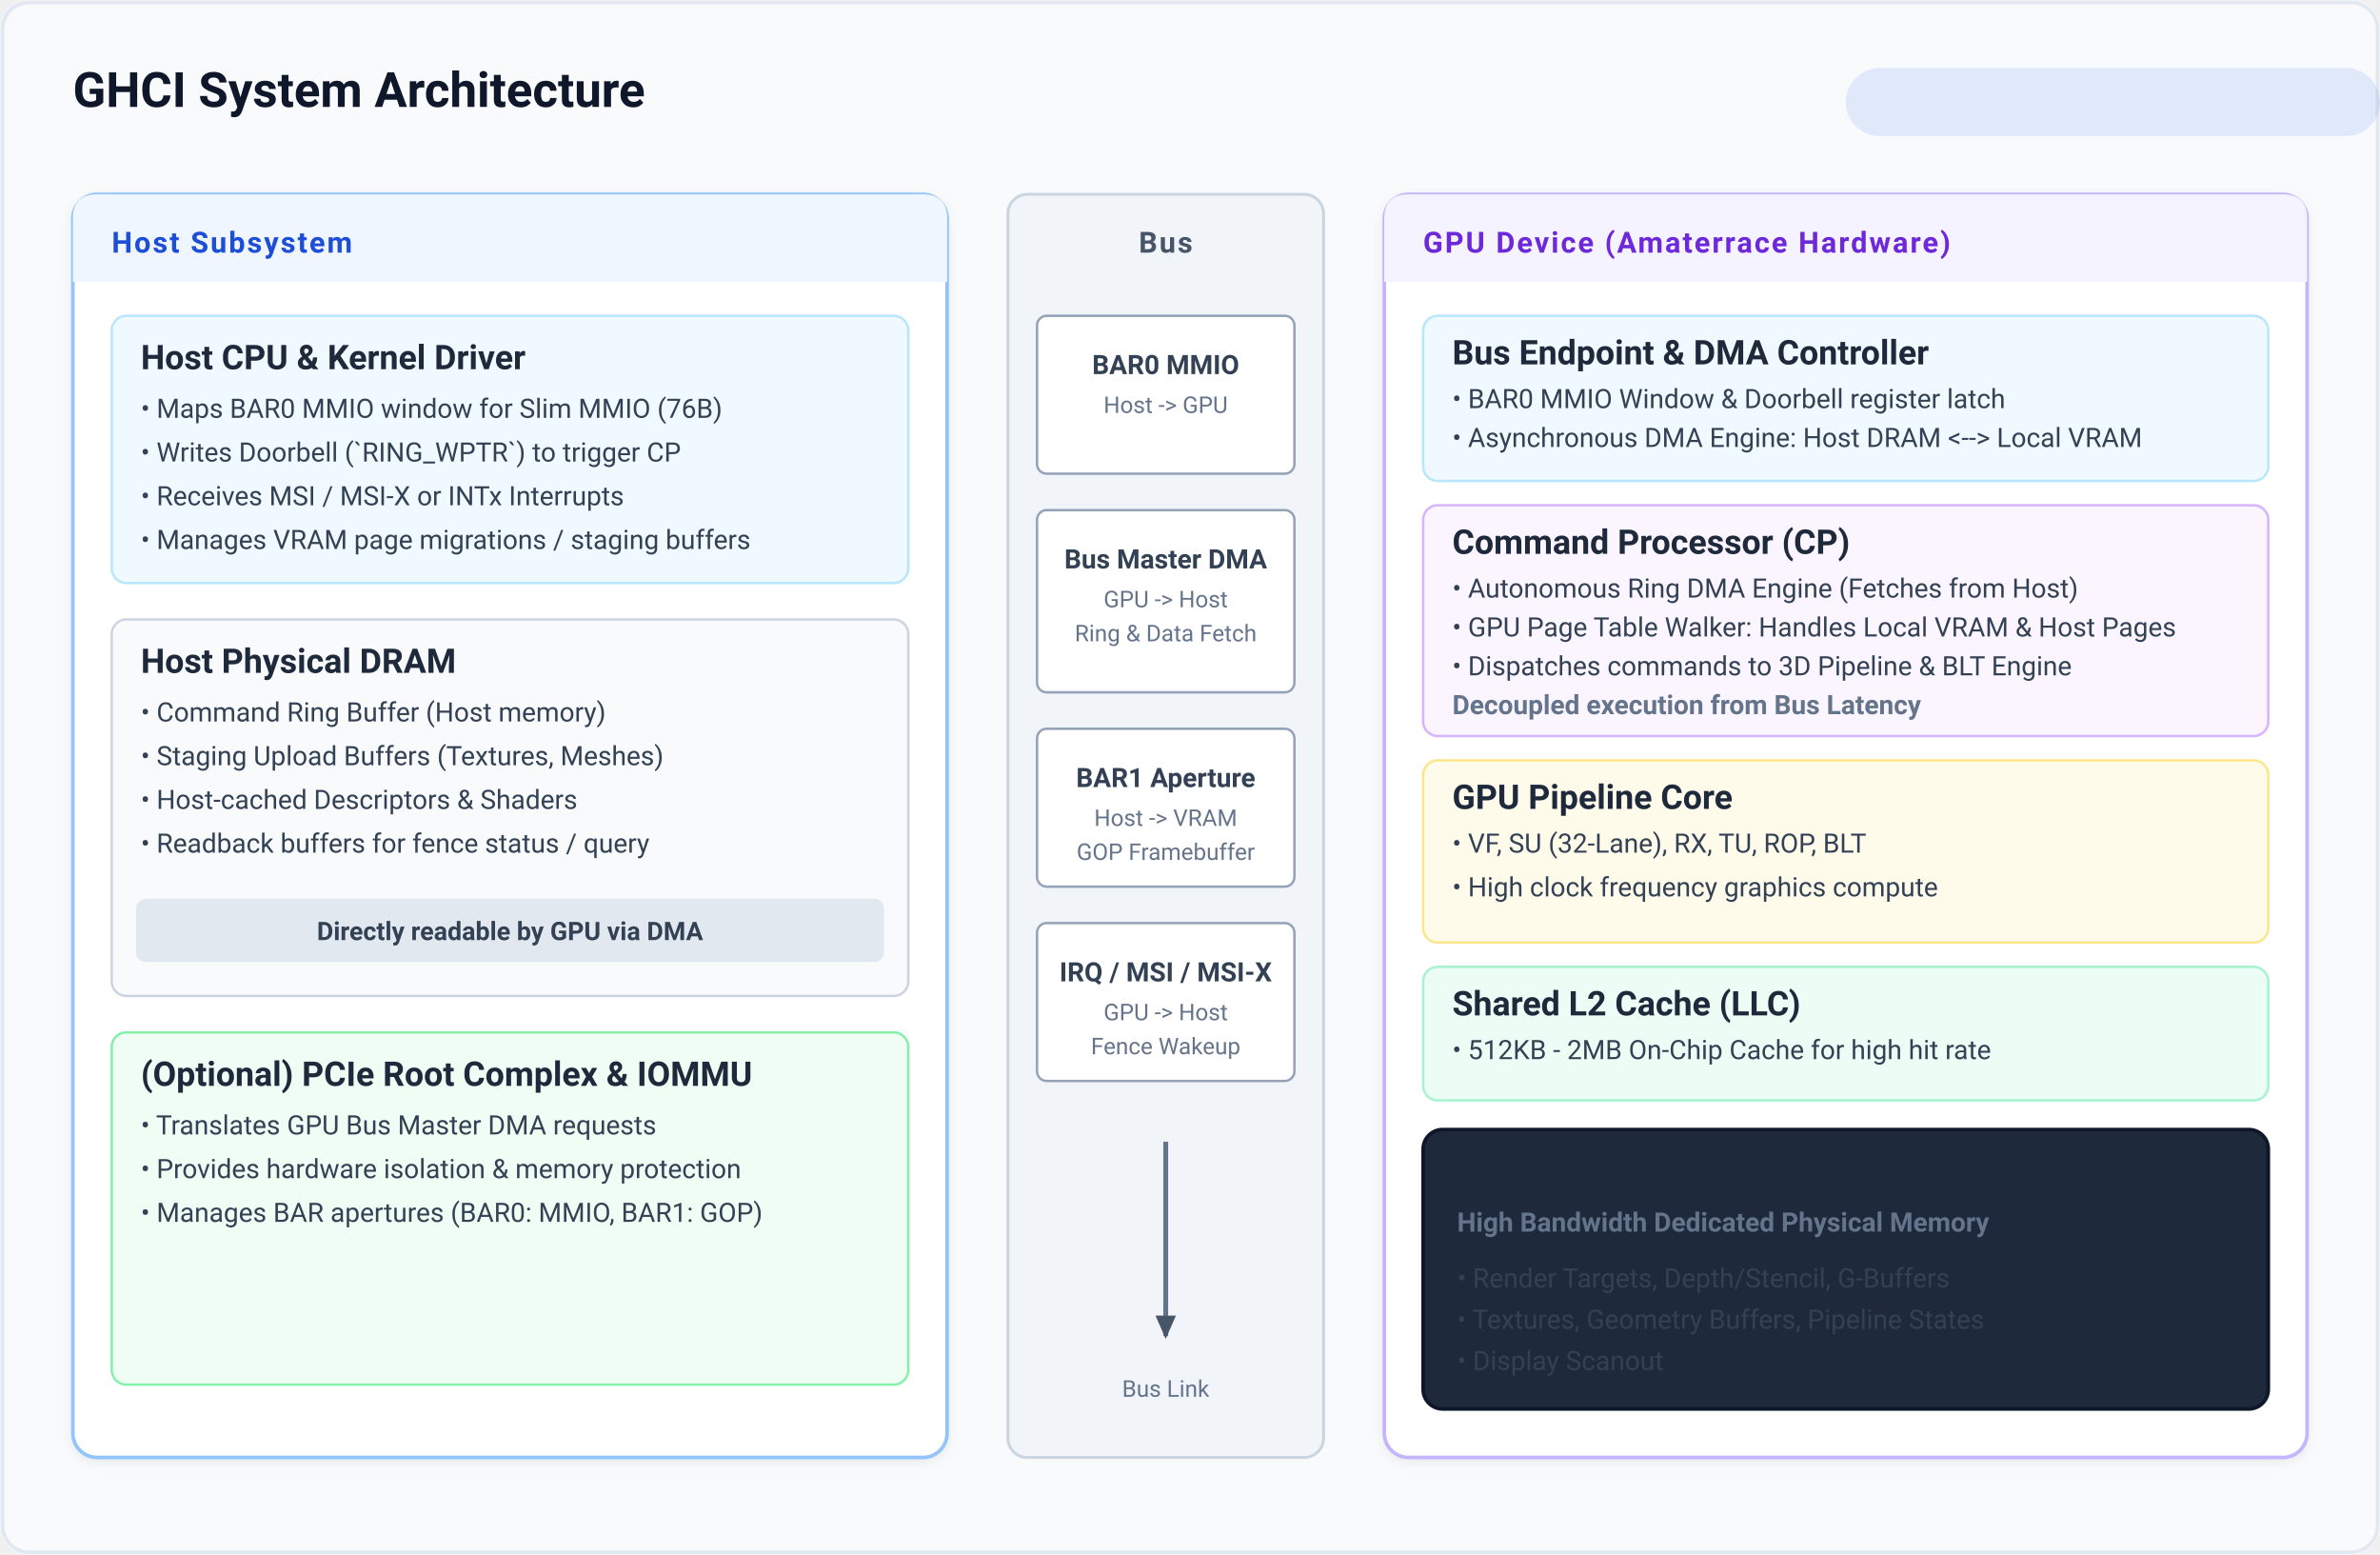
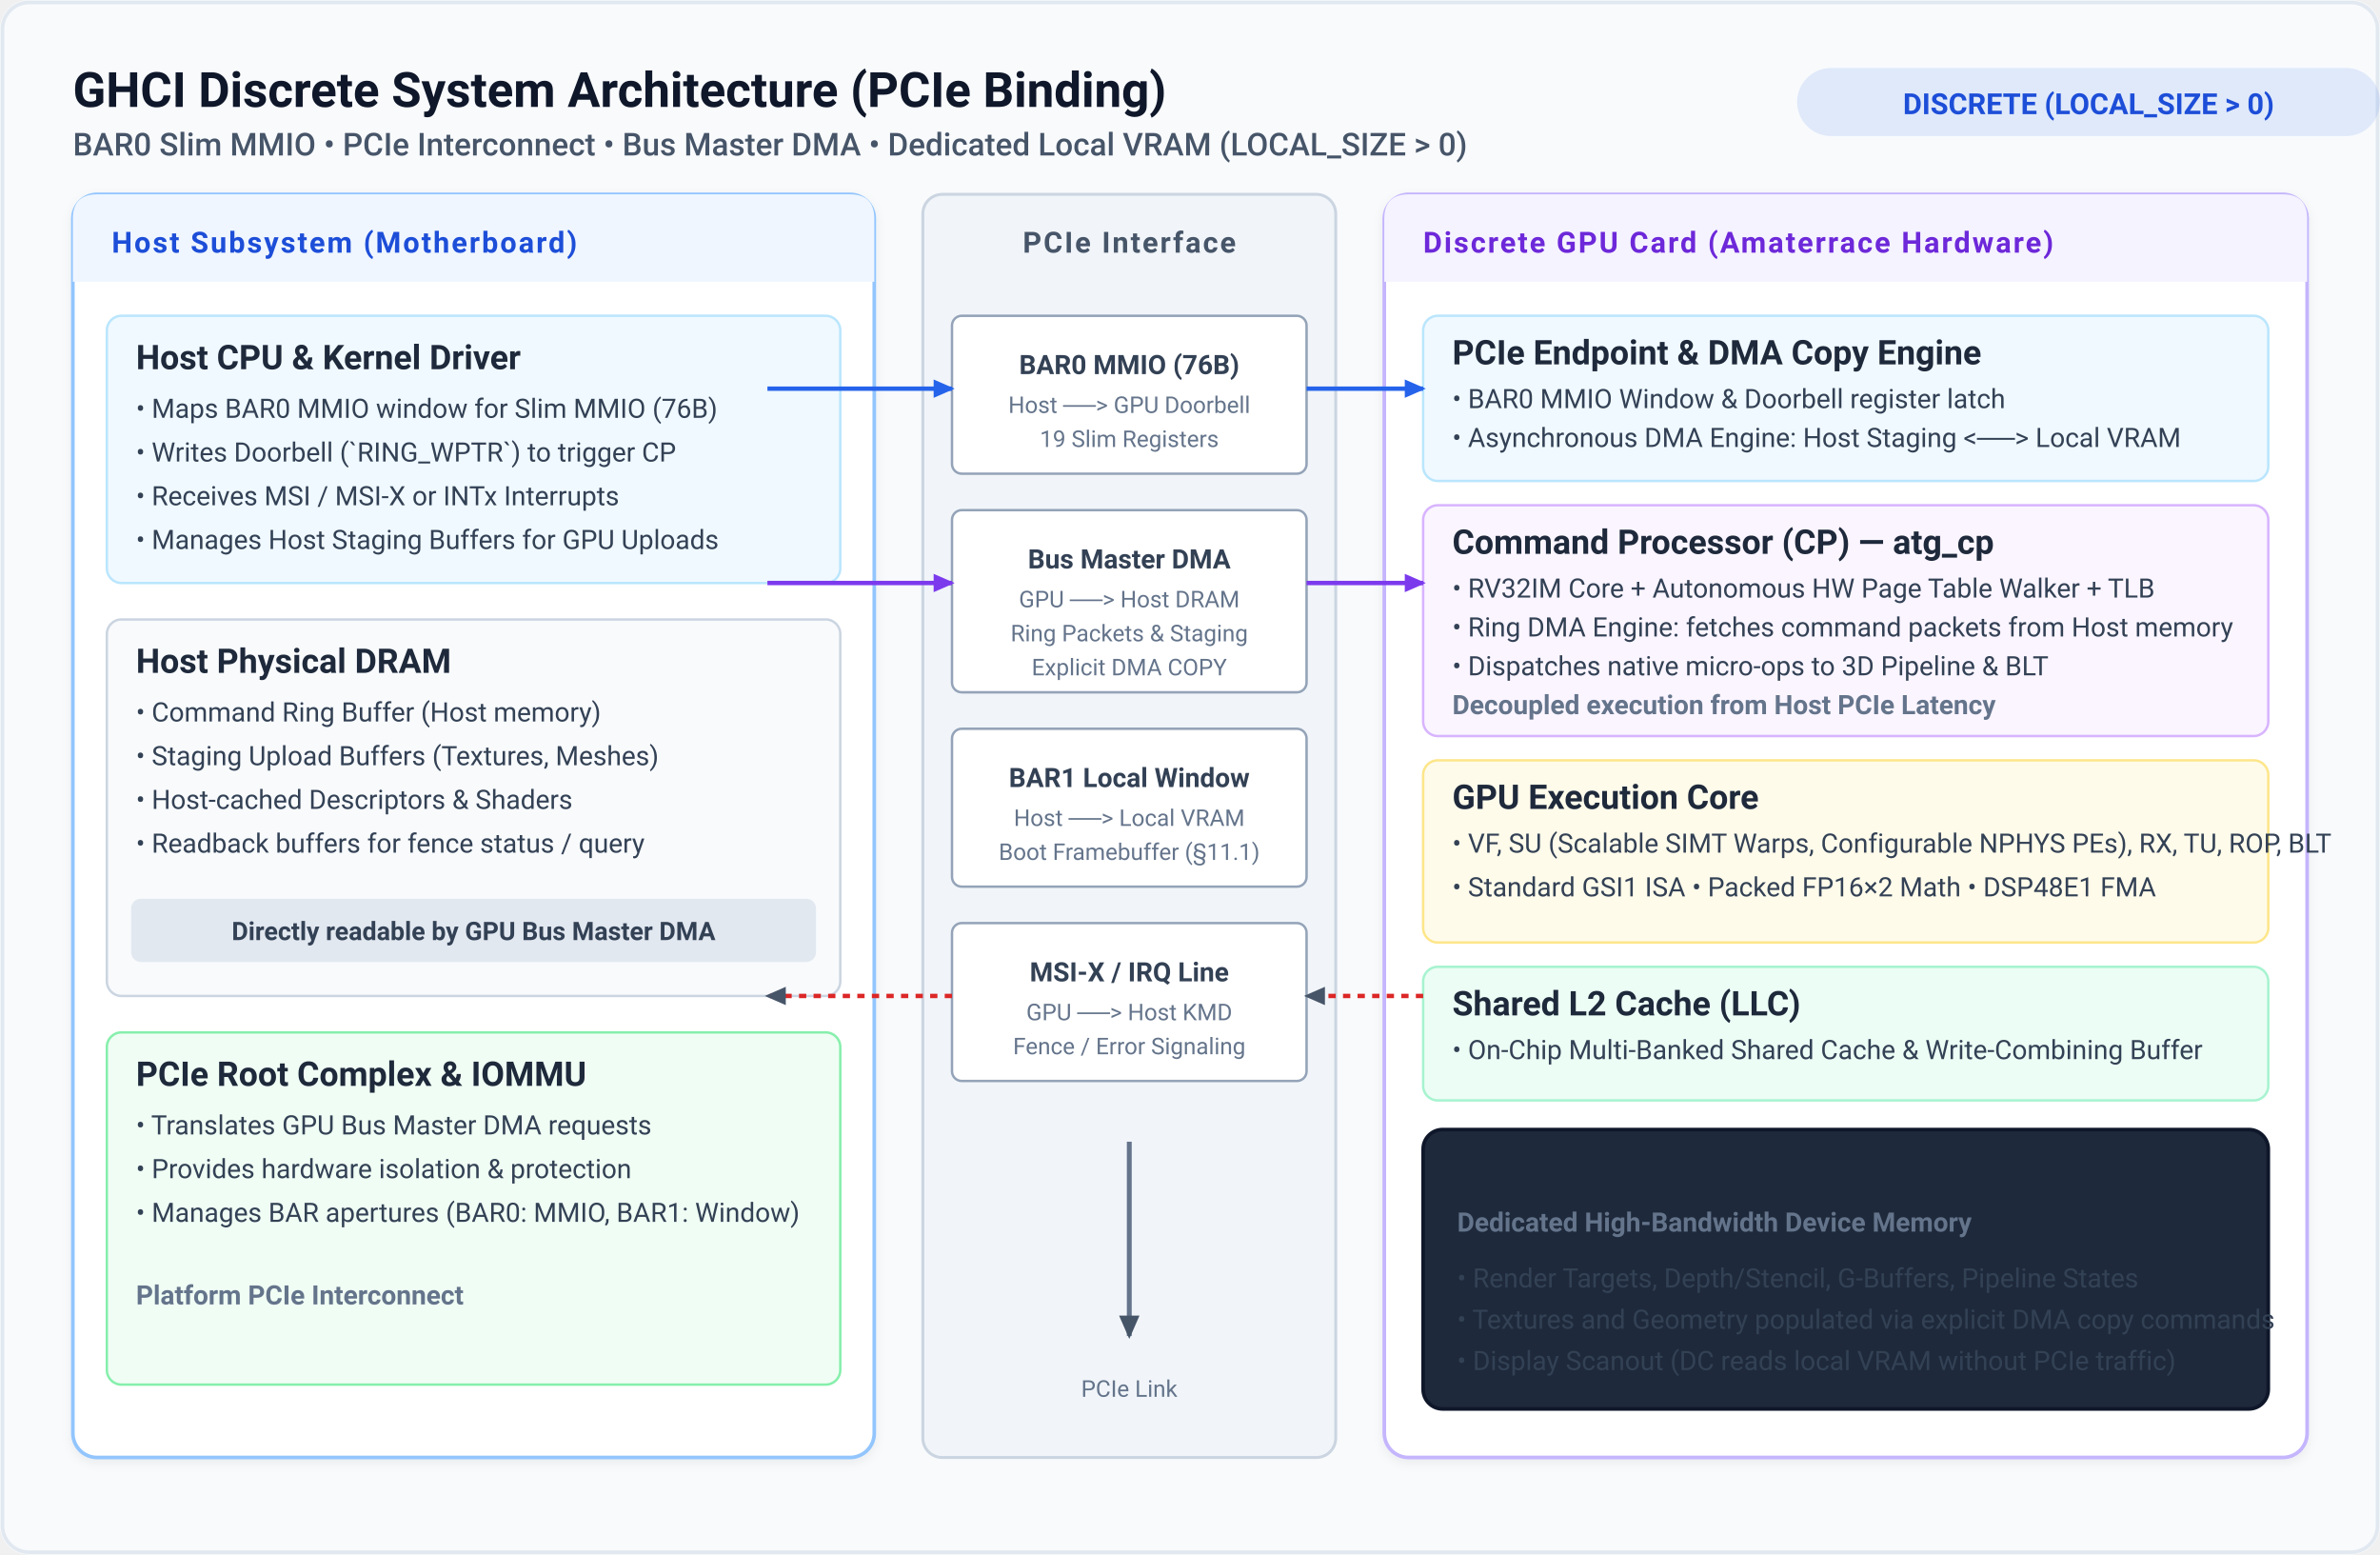
<svg xmlns="http://www.w3.org/2000/svg" viewBox="0 0 980 640" width="980" height="640">
  <style>
    /* Fonts &amp; Resets */
    text {
        font-family: -apple-system, BlinkMacSystemFont, "Segoe UI", Roboto, "Helvetica Neue", Arial, sans-serif;
    }
    .title {
        font-size: 20px;
        font-weight: 700;
        fill: #0f172a;
    }
    .subtitle {
        font-size: 13px;
        font-weight: 500;
        fill: #475569;
    }
    .badge-text {
        font-size: 11px;
        font-weight: 600;
        fill: #ffffff;
    }
    .card-title {
        font-size: 14px;
        font-weight: 700;
        fill: #1e293b;
    }
    .card-subtitle {
        font-size: 11px;
        font-weight: 600;
        fill: #64748b;
    }
    .card-body {
        font-size: 11px;
        font-weight: 400;
        fill: #334155;
    }
    .card-bullet {
        font-size: 11px;
        font-weight: 400;
        fill: #475569;
    }
+     .card-sub {
+         font-size: 10px;
+         font-weight: 600;
+         fill: #64748b;
+     }
+     .card-desc {
+         font-size: 9.5px;
+         font-weight: 400;
+         fill: #475569;
+     }
    .conn-label {
        font-size: 11px;
        font-weight: 600;
        fill: #334155;
    }
    .conn-sub {
        font-size: 9.5px;
        font-weight: 400;
        fill: #64748b;
    }
    .group-label {
        font-size: 12px;
        font-weight: 700;
        text-transform: uppercase;
        letter-spacing: 0.8px;
    }
    .seq-actor {
        font-size: 13px;
        font-weight: 700;
        fill: #1e293b;
    }
    .seq-step {
        font-size: 11px;
        font-weight: 600;
        fill: #1e293b;
    }
    .seq-desc {
        font-size: 10px;
        font-weight: 400;
        fill: #475569;
    }
    .seq-num {
        font-size: 10.5px;
        font-weight: 700;
        fill: #ffffff;
+     }
+     .flow-label {
+         font-size: 9.5px;
+         font-weight: 600;
+         fill: #334155;
+     }
+     .sec-title {
+         font-size: 12px;
+         font-weight: 700;
+         text-transform: uppercase;
+         letter-spacing: 0.5px;
    }
</style>
  <defs>
    <filter id="shadow-sm" x="-4%" y="-4%" width="108%" height="108%" filterUnits="userSpaceOnUse">
      <feDropShadow dx="0" dy="1.5" stdDeviation="2" flood-color="#0f172a" flood-opacity="0.06" />
    </filter>
    <filter id="shadow-md" x="-6%" y="-6%" width="112%" height="112%" filterUnits="userSpaceOnUse">
      <feDropShadow dx="0" dy="3" stdDeviation="4" flood-color="#0f172a" flood-opacity="0.08" />
    </filter>
    <marker id="arrow" viewBox="0 0 10 10" refX="7" refY="5" markerWidth="6" markerHeight="6" orient="auto-start-reverse">
      <path d="M 0 1.5 L 8 5 L 0 8.5 z" fill="#475569" />
    </marker>
    <marker id="arrow-blue" viewBox="0 0 10 10" refX="7" refY="5" markerWidth="6" markerHeight="6" orient="auto-start-reverse">
      <path d="M 0 1.5 L 8 5 L 0 8.5 z" fill="#2563eb" />
    </marker>
    <marker id="arrow-purple" viewBox="0 0 10 10" refX="7" refY="5" markerWidth="6" markerHeight="6" orient="auto-start-reverse">
      <path d="M 0 1.5 L 8 5 L 0 8.5 z" fill="#7c3aed" />
    </marker>
    <marker id="arrow-emerald" viewBox="0 0 10 10" refX="7" refY="5" markerWidth="6" markerHeight="6" orient="auto-start-reverse">
      <path d="M 0 1.5 L 8 5 L 0 8.5 z" fill="#059669" />
    </marker>
    <marker id="arrow-amber" viewBox="0 0 10 10" refX="7" refY="5" markerWidth="6" markerHeight="6" orient="auto-start-reverse">
      <path d="M 0 1.5 L 8 5 L 0 8.5 z" fill="#d97706" />
    </marker>
    <marker id="arrow-rose" viewBox="0 0 10 10" refX="7" refY="5" markerWidth="6" markerHeight="6" orient="auto-start-reverse">
      <path d="M 0 1.5 L 8 5 L 0 8.5 z" fill="#e11d48" />
    </marker>
    <linearGradient id="header-grad" x1="0%" y1="0%" x2="100%" y2="0%">
      <stop offset="0%" stop-color="#3b82f6" />
      <stop offset="100%" stop-color="#8b5cf6" />
    </linearGradient>
  </defs>
  <rect width="980" height="640" fill="#f8fafc" rx="12" />
  <rect x="1" y="1" width="978" height="638" fill="none" stroke="#e2e8f0" stroke-width="1.5" rx="11" />
  <g transform="translate(30, 24)">
-     <text class="title" x="0" y="20">GHCI System Architecture</text>
-     <rect x="730" y="4" width="220" height="28" rx="14" fill="#2563eb" opacity="0.12" />
+     <text class="title" x="0" y="20">GHCI Discrete System Architecture (PCIe Binding)</text>
+     <text class="subtitle" x="0" y="40">BAR0 Slim MMIO • PCIe Interconnect • Bus Master DMA • Dedicated Local VRAM (LOCAL_SIZE &gt; 0)</text>
+     <rect x="710" y="4" width="240" height="28" rx="14" fill="#2563eb" opacity="0.12" />
+     <text x="830" y="23" text-anchor="middle" font-size="12" font-weight="700" fill="#1d4ed8">DISCRETE (LOCAL_SIZE &gt; 0)</text>
  </g>
  <g transform="translate(30, 80)">
-     <rect width="360" height="520" rx="10" fill="#ffffff" stroke="#93c5fd" stroke-width="1.5" filter="url(#shadow-sm)" />
-     <path d="M 0 10 Q 0 0 10 0 L 350 0 Q 360 0 360 10 L 360 36 L 0 36 Z" fill="#eff6ff" />
-     <text class="group-label" x="16" y="24" fill="#1d4ed8">Host Subsystem</text>
-     <g transform="translate(16, 50)">
-       <rect width="328" height="110" rx="6" fill="#f0f9ff" stroke="#bae6fd" stroke-width="1" />
+     <rect width="330" height="520" rx="10" fill="#ffffff" stroke="#93c5fd" stroke-width="1.5" filter="url(#shadow-sm)" />
+     <path d="M 0 10 Q 0 0 10 0 L 320 0 Q 330 0 330 10 L 330 36 L 0 36 Z" fill="#eff6ff" />
+     <text class="group-label" x="16" y="24" fill="#1d4ed8">Host Subsystem (Motherboard)</text>
+     <g transform="translate(14, 50)">
+       <rect width="302" height="110" rx="6" fill="#f0f9ff" stroke="#bae6fd" stroke-width="1" />
      <text class="card-title" x="12" y="22">Host CPU &amp; Kernel Driver</text>
      <text class="card-body" x="12" y="42">• Maps BAR0 MMIO window for Slim MMIO (76B)</text>
      <text class="card-body" x="12" y="60">• Writes Doorbell (`RING_WPTR`) to trigger CP</text>
      <text class="card-body" x="12" y="78">• Receives MSI / MSI-X or INTx Interrupts</text>
-       <text class="card-body" x="12" y="96">• Manages VRAM page migrations / staging buffers</text>
-     </g>
-     <g transform="translate(16, 175)">
-       <rect width="328" height="155" rx="6" fill="#f8fafc" stroke="#cbd5e1" stroke-width="1" />
+       <text class="card-body" x="12" y="96">• Manages Host Staging Buffers for GPU Uploads</text>
+     </g>
+     <g transform="translate(14, 175)">
+       <rect width="302" height="155" rx="6" fill="#f8fafc" stroke="#cbd5e1" stroke-width="1" />
      <text class="card-title" x="12" y="22">Host Physical DRAM</text>
      <text class="card-body" x="12" y="42">• Command Ring Buffer (Host memory)</text>
      <text class="card-body" x="12" y="60">• Staging Upload Buffers (Textures, Meshes)</text>
      <text class="card-body" x="12" y="78">• Host-cached Descriptors &amp; Shaders</text>
      <text class="card-body" x="12" y="96">• Readback buffers for fence status / query</text>
-       <rect x="10" y="115" width="308" height="26" rx="4" fill="#e2e8f0" />
-       <text x="164" y="132" text-anchor="middle" font-size="10.5" font-weight="600" fill="#334155">Directly readable by GPU via DMA</text>
-     </g>
-     <g transform="translate(16, 345)">
-       <rect width="328" height="145" rx="6" fill="#f0fdf4" stroke="#86efac" stroke-width="1" />
-       <text class="card-title" x="12" y="22" fill="#15803d">(Optional) PCIe Root Complex &amp; IOMMU</text>
+       <rect x="10" y="115" width="282" height="26" rx="4" fill="#e2e8f0" />
+       <text x="151" y="132" text-anchor="middle" font-size="10.5" font-weight="600" fill="#334155">Directly readable by GPU Bus Master DMA</text>
+     </g>
+     <g transform="translate(14, 345)">
+       <rect width="302" height="145" rx="6" fill="#f0fdf4" stroke="#86efac" stroke-width="1" />
+       <text class="card-title" x="12" y="22" fill="#15803d">PCIe Root Complex &amp; IOMMU</text>
      <text class="card-body" x="12" y="42">• Translates GPU Bus Master DMA requests</text>
-       <text class="card-body" x="12" y="60">• Provides hardware isolation &amp; memory protection</text>
-       <text class="card-body" x="12" y="78">• Manages BAR apertures (BAR0: MMIO, BAR1: GOP)</text>
-     </g>
-   </g>
-   <g transform="translate(415, 80)">
-     <rect width="130" height="520" rx="8" fill="#f1f5f9" stroke="#cbd5e1" stroke-width="1.2" />
-     <text class="group-label" x="65" y="24" text-anchor="middle" fill="#475569">Bus</text>
+       <text class="card-body" x="12" y="60">• Provides hardware isolation &amp; protection</text>
+       <text class="card-body" x="12" y="78">• Manages BAR apertures (BAR0: MMIO, BAR1: Window)</text>
+       <text class="card-subtitle" x="12" y="112" fill="#166534">Platform PCIe Interconnect</text>
+     </g>
+   </g>
+   <g transform="translate(380, 80)">
+     <rect width="170" height="520" rx="8" fill="#f1f5f9" stroke="#cbd5e1" stroke-width="1.2" />
+     <text class="group-label" x="85" y="24" text-anchor="middle" fill="#475569">PCIe Interface</text>
    <g transform="translate(12, 50)">
-       <rect width="106" height="65" rx="4" fill="#ffffff" stroke="#94a3b8" stroke-width="1" />
-       <text class="conn-label" x="53" y="24" text-anchor="middle">BAR0 MMIO</text>
-       <text class="conn-sub" x="53" y="40" text-anchor="middle">Host -&gt; GPU</text>
+       <rect width="146" height="65" rx="4" fill="#ffffff" stroke="#94a3b8" stroke-width="1" />
+       <text class="conn-label" x="73" y="24" text-anchor="middle">BAR0 MMIO (76B)</text>
+       <text class="conn-sub" x="73" y="40" text-anchor="middle">Host ──&gt; GPU Doorbell</text>
+       <text class="conn-sub" x="73" y="54" text-anchor="middle">19 Slim Registers</text>
    </g>
    <g transform="translate(12, 130)">
-       <rect width="106" height="75" rx="4" fill="#ffffff" stroke="#94a3b8" stroke-width="1" />
-       <text class="conn-label" x="53" y="24" text-anchor="middle">Bus Master DMA</text>
-       <text class="conn-sub" x="53" y="40" text-anchor="middle">GPU -&gt; Host</text>
-       <text class="conn-sub" x="53" y="54" text-anchor="middle">Ring &amp; Data Fetch</text>
+       <rect width="146" height="75" rx="4" fill="#ffffff" stroke="#94a3b8" stroke-width="1" />
+       <text class="conn-label" x="73" y="24" text-anchor="middle">Bus Master DMA</text>
+       <text class="conn-sub" x="73" y="40" text-anchor="middle">GPU ──&gt; Host DRAM</text>
+       <text class="conn-sub" x="73" y="54" text-anchor="middle">Ring Packets &amp; Staging</text>
+       <text class="conn-sub" x="73" y="68" text-anchor="middle">Explicit DMA COPY</text>
    </g>
    <g transform="translate(12, 220)">
-       <rect width="106" height="65" rx="4" fill="#ffffff" stroke="#94a3b8" stroke-width="1" />
-       <text class="conn-label" x="53" y="24" text-anchor="middle">BAR1 Aperture</text>
-       <text class="conn-sub" x="53" y="40" text-anchor="middle">Host -&gt; VRAM</text>
-       <text class="conn-sub" x="53" y="54" text-anchor="middle">GOP Framebuffer</text>
+       <rect width="146" height="65" rx="4" fill="#ffffff" stroke="#94a3b8" stroke-width="1" />
+       <text class="conn-label" x="73" y="24" text-anchor="middle">BAR1 Local Window</text>
+       <text class="conn-sub" x="73" y="40" text-anchor="middle">Host ──&gt; Local VRAM</text>
+       <text class="conn-sub" x="73" y="54" text-anchor="middle">Boot Framebuffer (§11.1)</text>
    </g>
    <g transform="translate(12, 300)">
-       <rect width="106" height="65" rx="4" fill="#ffffff" stroke="#94a3b8" stroke-width="1" />
-       <text class="conn-label" x="53" y="24" text-anchor="middle">IRQ / MSI / MSI-X</text>
-       <text class="conn-sub" x="53" y="40" text-anchor="middle">GPU -&gt; Host</text>
-       <text class="conn-sub" x="53" y="54" text-anchor="middle">Fence Wakeup</text>
-     </g>
-     <path fill="none" d="M 65 390 L 65 470" stroke="#64748b" stroke-width="2" marker-end="url(#arrow)" />
-     <text class="conn-sub" x="65" y="495" text-anchor="middle" font-weight="700">Bus Link</text>
+       <rect width="146" height="65" rx="4" fill="#ffffff" stroke="#94a3b8" stroke-width="1" />
+       <text class="conn-label" x="73" y="24" text-anchor="middle">MSI-X / IRQ Line</text>
+       <text class="conn-sub" x="73" y="40" text-anchor="middle">GPU ──&gt; Host KMD</text>
+       <text class="conn-sub" x="73" y="54" text-anchor="middle">Fence / Error Signaling</text>
+     </g>
+     <path fill="none" d="M 85 390 L 85 470" stroke="#64748b" stroke-width="2" marker-end="url(#arrow)" />
+     <text class="conn-sub" x="85" y="495" text-anchor="middle" font-weight="700">PCIe Link</text>
  </g>
  <g transform="translate(570, 80)">
    <rect width="380" height="520" rx="10" fill="#ffffff" stroke="#c4b5fd" stroke-width="1.5" filter="url(#shadow-sm)" />
    <path d="M 0 10 Q 0 0 10 0 L 370 0 Q 380 0 380 10 L 380 36 L 0 36 Z" fill="#f5f3ff" />
-     <text class="group-label" x="16" y="24" fill="#6d28d9">GPU Device (Amaterrace Hardware)</text>
+     <text class="group-label" x="16" y="24" fill="#6d28d9">Discrete GPU Card (Amaterrace Hardware)</text>
    <g transform="translate(16, 50)">
      <rect width="348" height="68" rx="6" fill="#f0f9ff" stroke="#bae6fd" stroke-width="1" />
-       <text class="card-title" x="12" y="20">Bus Endpoint &amp; DMA Controller</text>
+       <text class="card-title" x="12" y="20">PCIe Endpoint &amp; DMA Copy Engine</text>
      <text class="card-body" x="12" y="38">• BAR0 MMIO Window &amp; Doorbell register latch</text>
-       <text class="card-body" x="12" y="54">• Asynchronous DMA Engine: Host DRAM &lt;--&gt; Local VRAM</text>
+       <text class="card-body" x="12" y="54">• Asynchronous DMA Engine: Host Staging &lt;──&gt; Local VRAM</text>
    </g>
    <g transform="translate(16, 128)">
      <rect width="348" height="95" rx="6" fill="#faf5ff" stroke="#d8b4fe" stroke-width="1" />
-       <text class="card-title" x="12" y="20" fill="#6b21a8">Command Processor (CP)</text>
-       <text class="card-body" x="12" y="38">• Autonomous Ring DMA Engine (Fetches from Host)</text>
-       <text class="card-body" x="12" y="54">• GPU Page Table Walker: Handles Local VRAM &amp; Host Pages</text>
-       <text class="card-body" x="12" y="70">• Dispatches commands to 3D Pipeline &amp; BLT Engine</text>
-       <text class="card-subtitle" x="12" y="86" fill="#7c3aed">Decoupled execution from Bus Latency</text>
+       <text class="card-title" x="12" y="20" fill="#6b21a8">Command Processor (CP) — atg_cp</text>
+       <text class="card-body" x="12" y="38">• RV32IM Core + Autonomous HW Page Table Walker + TLB</text>
+       <text class="card-body" x="12" y="54">• Ring DMA Engine: fetches command packets from Host memory</text>
+       <text class="card-body" x="12" y="70">• Dispatches native micro-ops to 3D Pipeline &amp; BLT</text>
+       <text class="card-subtitle" x="12" y="86" fill="#7c3aed">Decoupled execution from Host PCIe Latency</text>
    </g>
    <g transform="translate(16, 233)">
      <rect width="348" height="75" rx="6" fill="#fffbeb" stroke="#fde68a" stroke-width="1" />
-       <text class="card-title" x="12" y="20" fill="#b45309">GPU Pipeline Core</text>
-       <text class="card-body" x="12" y="38">• VF, SU (32-Lane), RX, TU, ROP, BLT</text>
-       <text class="card-body" x="12" y="56">• High clock frequency graphics compute</text>
+       <text class="card-title" x="12" y="20" fill="#b45309">GPU Execution Core</text>
+       <text class="card-body" x="12" y="38">• VF, SU (Scalable SIMT Warps, Configurable NPHYS PEs), RX, TU, ROP, BLT</text>
+       <text class="card-body" x="12" y="56">• Standard GSI1 ISA • Packed FP16×2 Math • DSP48E1 FMA</text>
    </g>
    <g transform="translate(16, 318)">
      <rect width="348" height="55" rx="6" fill="#ecfdf5" stroke="#a7f3d0" stroke-width="1" />
      <text class="card-title" x="12" y="20" fill="#047857">Shared L2 Cache (LLC)</text>
-       <text class="card-body" x="12" y="38">• 512KB - 2MB On-Chip Cache for high hit rate</text>
+       <text class="card-body" x="12" y="38">• On-Chip Multi-Banked Shared Cache &amp; Write-Combining Buffer</text>
    </g>
    <g transform="translate(16, 385)">
      <rect width="348" height="115" rx="8" fill="#1e293b" stroke="#0f172a" stroke-width="1.5" />
-       <text class="card-title" x="14" y="24" fill="#f8fafc">Optional VRAM (GDDR / DDR)</text>
-       <text class="card-subtitle" x="14" y="42" fill="#38bdf8">High Bandwidth Dedicated Physical Memory</text>
-       <text class="card-body" x="14" y="65" fill="#e2e8f0">• Render Targets, Depth/Stencil, G-Buffers</text>
-       <text class="card-body" x="14" y="82" fill="#e2e8f0">• Textures, Geometry Buffers, Pipeline States</text>
-       <text class="card-body" x="14" y="99" fill="#94a3b8">• Display Scanout</text>
-     </g>
-   </g>
+       <text class="card-title" x="14" y="24" fill="#f8fafc">Dedicated Local VRAM (LOCAL_SIZE &gt; 0)</text>
+       <text class="card-subtitle" x="14" y="42" fill="#38bdf8">Dedicated High-Bandwidth Device Memory</text>
+       <text class="card-body" x="14" y="65" fill="#e2e8f0">• Render Targets, Depth/Stencil, G-Buffers, Pipeline States</text>
+       <text class="card-body" x="14" y="82" fill="#e2e8f0">• Textures and Geometry populated via explicit DMA copy commands</text>
+       <text class="card-body" x="14" y="99" fill="#94a3b8">• Display Scanout (DC reads local VRAM without PCIe traffic)</text>
+     </g>
+   </g>
+   <path fill="none" d="M 316 160 L 392 160" stroke="#2563eb" stroke-width="1.8" marker-end="url(#arrow-blue)" />
+   <path fill="none" d="M 538 160 L 586 160" stroke="#2563eb" stroke-width="1.8" marker-end="url(#arrow-blue)" />
+   <path fill="none" d="M 316 240 L 392 240" stroke="#7c3aed" stroke-width="1.8" marker-end="url(#arrow-purple)" />
+   <path fill="none" d="M 538 240 L 586 240" stroke="#7c3aed" stroke-width="1.8" marker-end="url(#arrow-purple)" />
+   <path fill="none" d="M 586 410 L 538 410" stroke="#dc2626" stroke-width="1.8" stroke-dasharray="3,3" marker-end="url(#arrow)" />
+   <path fill="none" d="M 392 410 L 316 410" stroke="#dc2626" stroke-width="1.8" stroke-dasharray="3,3" marker-end="url(#arrow)" />
</svg>
